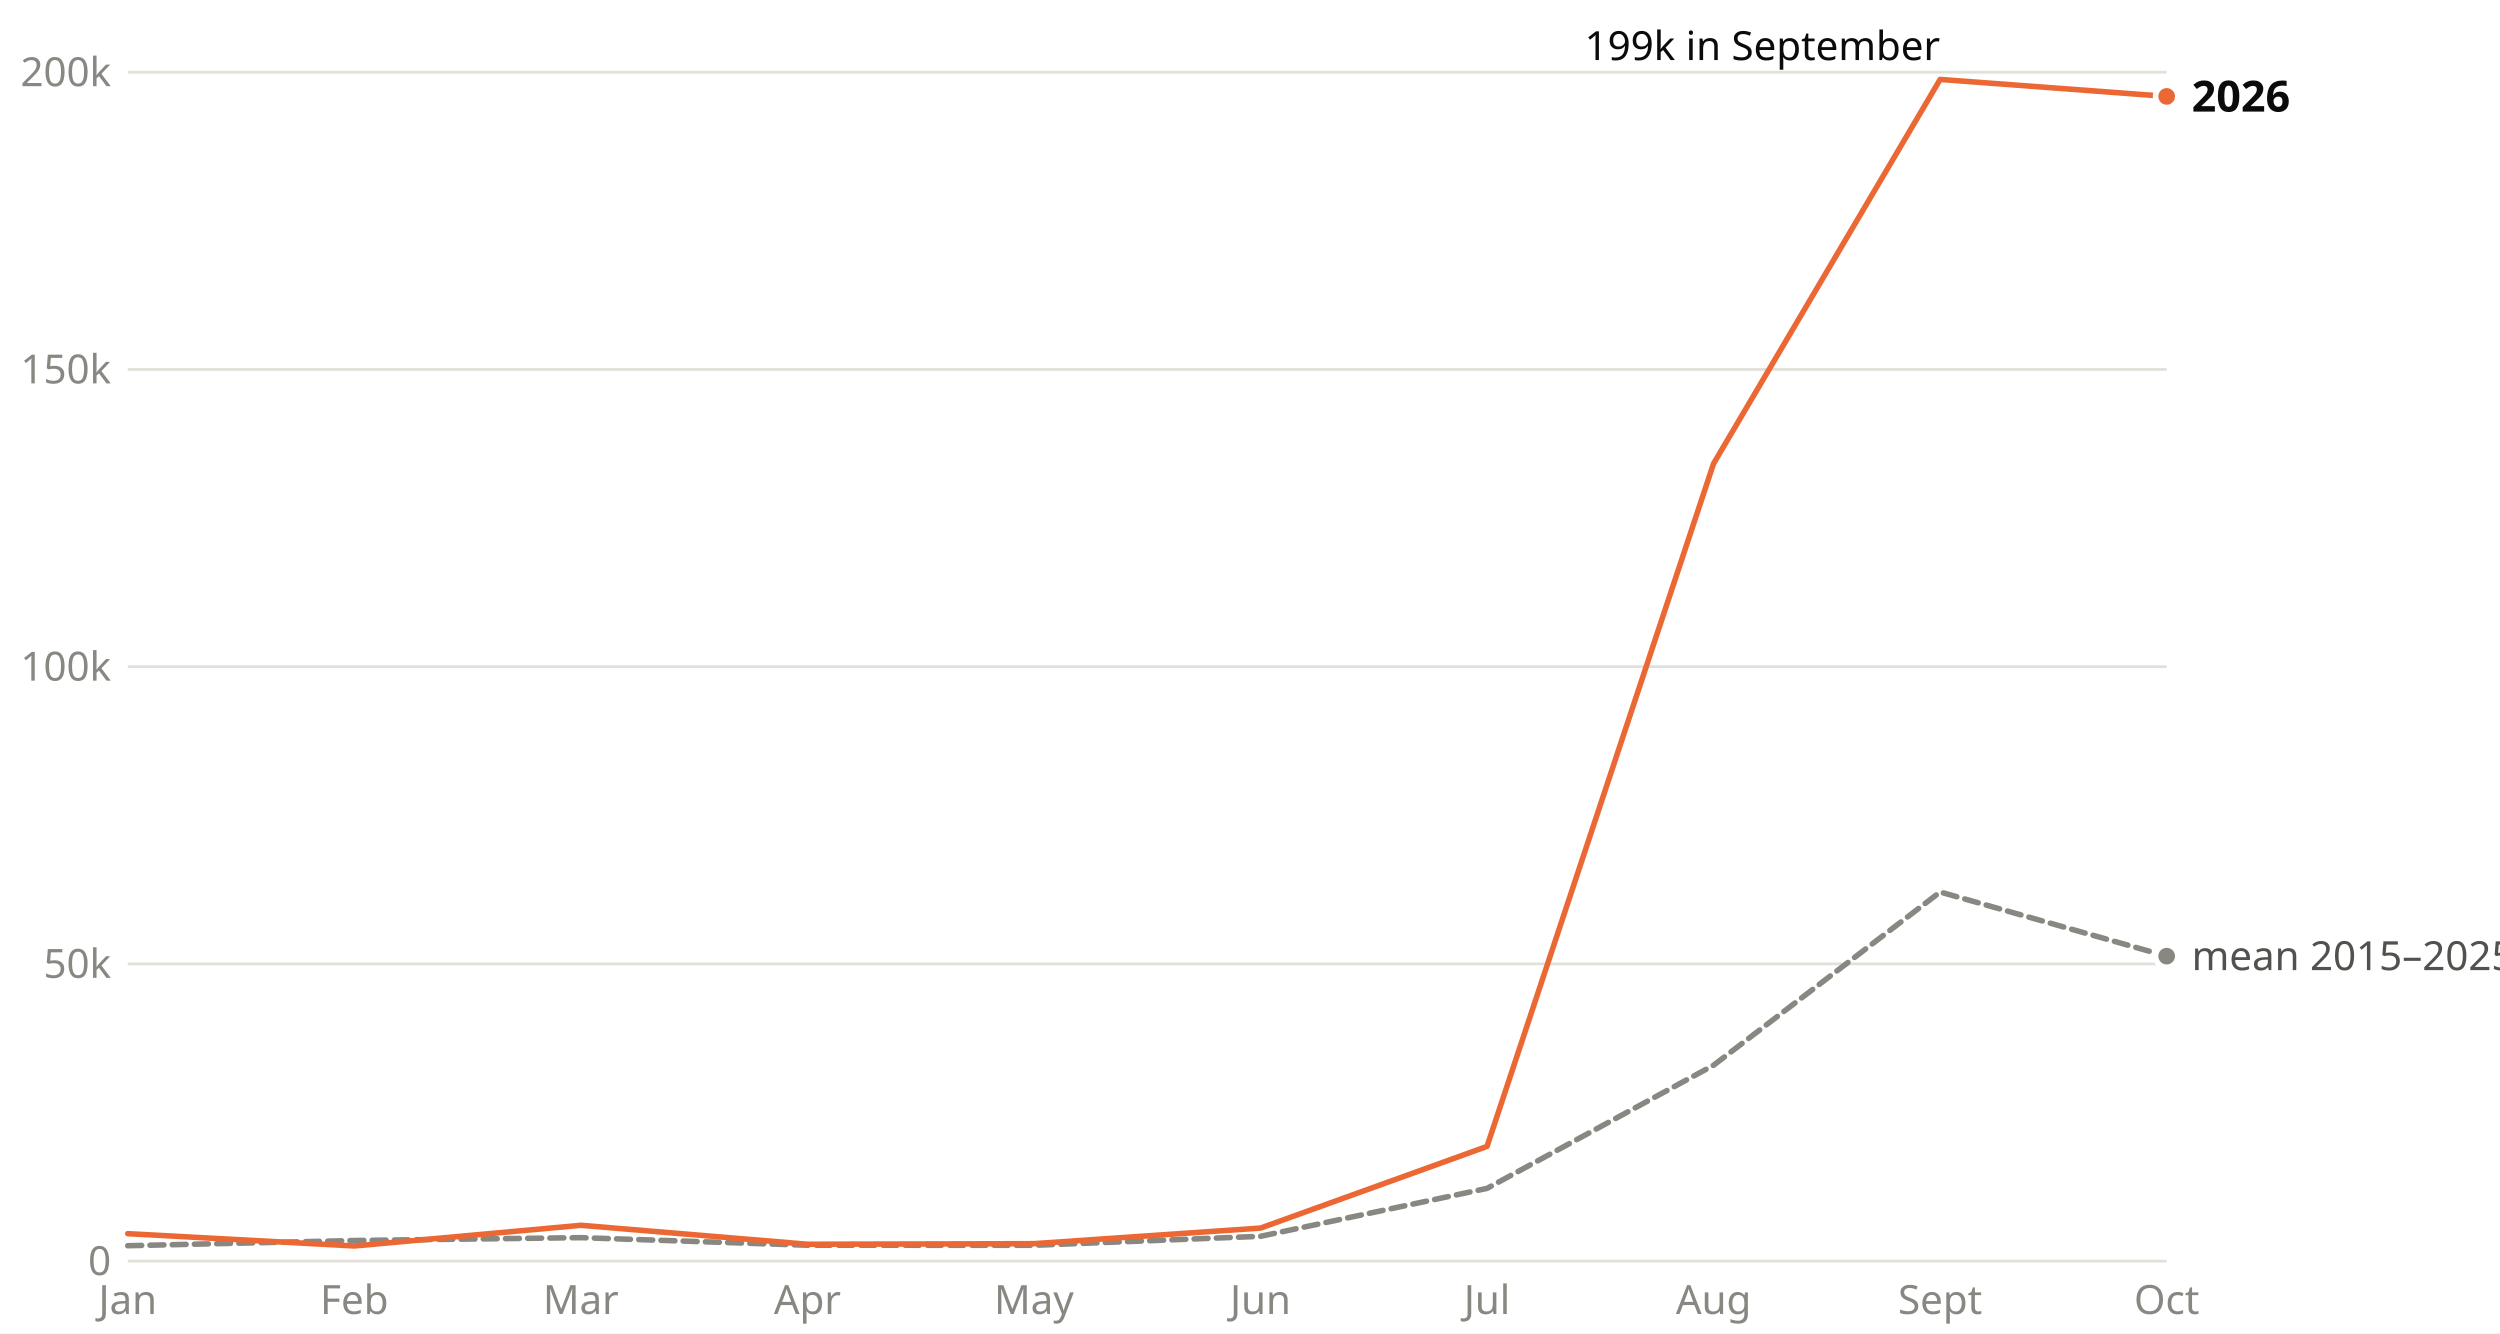
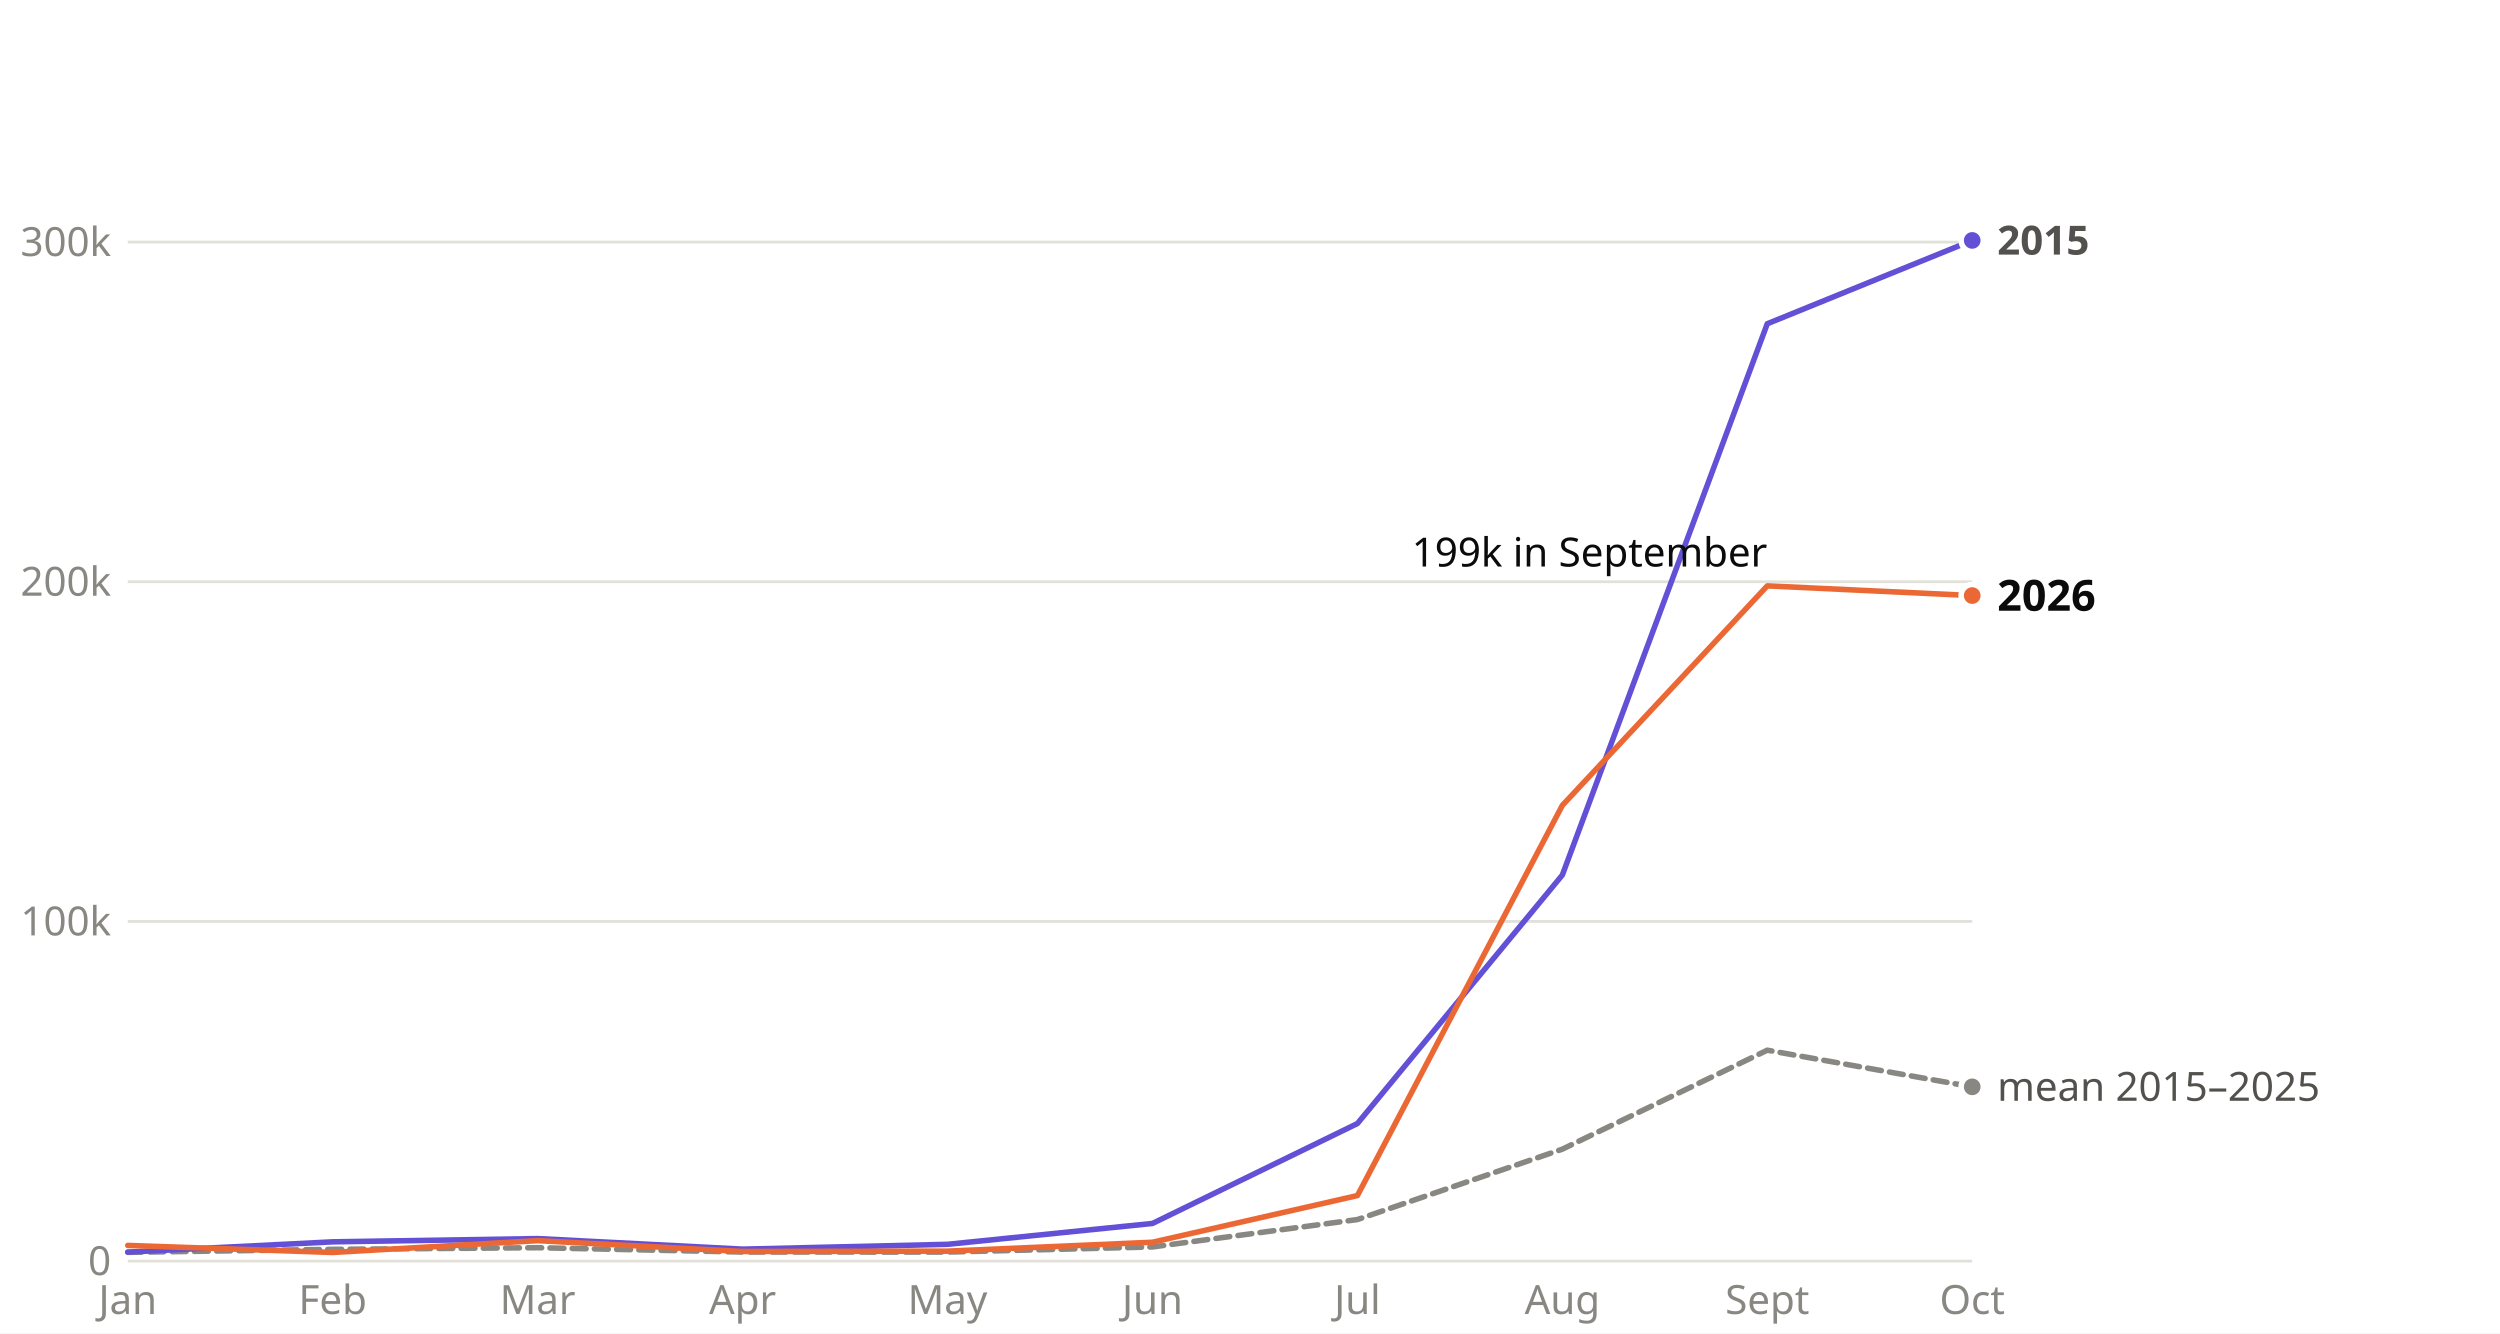
<svg xmlns="http://www.w3.org/2000/svg" data-name="months_2026" width="900" height="480" viewBox="0 0 900 480" style="font-family: &quot;Plus Jakarta Sans&quot;, sans-serif;">
  <rect width="900" height="480" fill="#fff" />
-   <line x1="46" x2="780" y1="454" y2="454" stroke="#e1e0d9" />
+   <line x1="46" x2="710" y1="454" y2="454" stroke="#e1e0d9" />
  <text x="40" y="454" font-size="14.5" fill="#898781" text-anchor="end" dominant-baseline="middle" font-weight="400">0</text>
-   <line x1="46" x2="780" y1="347" y2="347" stroke="#e1e0d9" />
-   <text x="40" y="347" font-size="14.5" fill="#898781" text-anchor="end" dominant-baseline="middle" font-weight="400">50k</text>
-   <line x1="46" x2="780" y1="240" y2="240" stroke="#e1e0d9" />
-   <text x="40" y="240" font-size="14.5" fill="#898781" text-anchor="end" dominant-baseline="middle" font-weight="400">100k</text>
-   <line x1="46" x2="780" y1="133" y2="133" stroke="#e1e0d9" />
-   <text x="40" y="133" font-size="14.5" fill="#898781" text-anchor="end" dominant-baseline="middle" font-weight="400">150k</text>
-   <line x1="46" x2="780" y1="26" y2="26" stroke="#e1e0d9" />
-   <text x="40" y="26" font-size="14.5" fill="#898781" text-anchor="end" dominant-baseline="middle" font-weight="400">200k</text>
+   <line x1="46" x2="710" y1="331.714" y2="331.714" stroke="#e1e0d9" />
+   <text x="40" y="331.714" font-size="14.5" fill="#898781" text-anchor="end" dominant-baseline="middle" font-weight="400">100k</text>
+   <line x1="46" x2="710" y1="209.429" y2="209.429" stroke="#e1e0d9" />
+   <text x="40" y="209.429" font-size="14.5" fill="#898781" text-anchor="end" dominant-baseline="middle" font-weight="400">200k</text>
+   <line x1="46" x2="710" y1="87.143" y2="87.143" stroke="#e1e0d9" />
+   <text x="40" y="87.143" font-size="14.5" fill="#898781" text-anchor="end" dominant-baseline="middle" font-weight="400">300k</text>
  <text x="46" y="468" font-size="14.5" fill="#898781" text-anchor="middle" dominant-baseline="middle" font-weight="400">Jan</text>
-   <text x="127.556" y="468" font-size="14.5" fill="#898781" text-anchor="middle" dominant-baseline="middle" font-weight="400">Feb</text>
-   <text x="209.111" y="468" font-size="14.5" fill="#898781" text-anchor="middle" dominant-baseline="middle" font-weight="400">Mar</text>
-   <text x="290.667" y="468" font-size="14.5" fill="#898781" text-anchor="middle" dominant-baseline="middle" font-weight="400">Apr</text>
-   <text x="372.222" y="468" font-size="14.5" fill="#898781" text-anchor="middle" dominant-baseline="middle" font-weight="400">May</text>
-   <text x="453.778" y="468" font-size="14.5" fill="#898781" text-anchor="middle" dominant-baseline="middle" font-weight="400">Jun</text>
-   <text x="535.333" y="468" font-size="14.5" fill="#898781" text-anchor="middle" dominant-baseline="middle" font-weight="400">Jul</text>
-   <text x="616.889" y="468" font-size="14.5" fill="#898781" text-anchor="middle" dominant-baseline="middle" font-weight="400">Aug</text>
-   <text x="698.444" y="468" font-size="14.5" fill="#898781" text-anchor="middle" dominant-baseline="middle" font-weight="400">Sept</text>
-   <text x="780" y="468" font-size="14.5" fill="#898781" text-anchor="middle" dominant-baseline="middle" font-weight="400">Oct</text>
-   <path fill="none" stroke="#898781" stroke-width="2" stroke-linejoin="round" stroke-linecap="round" stroke-dasharray="5 3" d="M46,448.462L127.556,446.59L209.111,445.557L290.667,448.283L372.222,448.304L453.778,445.074L535.333,427.82L616.889,383.477L698.444,321.122L780,344.214" />
-   <circle cx="780" cy="344.214" r="4" fill="#898781" stroke="#fff" stroke-width="2" />
-   <path fill="none" stroke="#eb6834" stroke-width="2" stroke-linejoin="round" stroke-linecap="round" d="M46,444.117L127.556,448.552L209.111,441.104L290.667,447.929L372.222,447.721L453.778,442.106L535.333,412.709L616.889,166.876L698.444,28.598L780,34.708" />
-   <circle cx="780" cy="34.708" r="4" fill="#eb6834" stroke="#fff" stroke-width="2" />
-   <text x="789" y="34.708" font-size="15.5" fill="#0b0b0b" text-anchor="start" dominant-baseline="middle" font-weight="600">2026</text>
-   <text x="789" y="344.214" font-size="14.5" fill="#52514e" text-anchor="start" dominant-baseline="middle" font-weight="400">mean 2015–2025</text>
-   <text x="698.444" y="16.598" font-size="14.5" fill="#0b0b0b" text-anchor="end" dominant-baseline="middle" font-weight="400">199k in September</text>
+   <text x="119.778" y="468" font-size="14.5" fill="#898781" text-anchor="middle" dominant-baseline="middle" font-weight="400">Feb</text>
+   <text x="193.556" y="468" font-size="14.5" fill="#898781" text-anchor="middle" dominant-baseline="middle" font-weight="400">Mar</text>
+   <text x="267.333" y="468" font-size="14.5" fill="#898781" text-anchor="middle" dominant-baseline="middle" font-weight="400">Apr</text>
+   <text x="341.111" y="468" font-size="14.5" fill="#898781" text-anchor="middle" dominant-baseline="middle" font-weight="400">May</text>
+   <text x="414.889" y="468" font-size="14.5" fill="#898781" text-anchor="middle" dominant-baseline="middle" font-weight="400">Jun</text>
+   <text x="488.667" y="468" font-size="14.5" fill="#898781" text-anchor="middle" dominant-baseline="middle" font-weight="400">Jul</text>
+   <text x="562.444" y="468" font-size="14.5" fill="#898781" text-anchor="middle" dominant-baseline="middle" font-weight="400">Aug</text>
+   <text x="636.222" y="468" font-size="14.5" fill="#898781" text-anchor="middle" dominant-baseline="middle" font-weight="400">Sept</text>
+   <text x="710" y="468" font-size="14.5" fill="#898781" text-anchor="middle" dominant-baseline="middle" font-weight="400">Oct</text>
+   <path fill="none" stroke="#898781" stroke-width="2" stroke-linejoin="round" stroke-linecap="round" stroke-dasharray="5 3" d="M46,450.835L119.778,449.766L193.556,449.175L267.333,450.733L341.111,450.745L414.889,448.899L488.667,439.04L562.444,413.701L636.222,378.07L710,391.265" />
+   <circle cx="710" cy="391.265" r="4" fill="#898781" stroke="#fff" stroke-width="2" />
+   <path fill="none" stroke="#6250d6" stroke-width="2" stroke-linejoin="round" stroke-linecap="round" d="M46,450.751L119.778,447.059L193.556,445.89L267.333,449.692L341.111,447.955L414.889,440.439L488.667,404.473L562.444,315.006L636.222,116.546L710,86.551" />
+   <circle cx="710" cy="86.551" r="4" fill="#6250d6" stroke="#fff" stroke-width="2" />
+   <path fill="none" stroke="#eb6834" stroke-width="2" stroke-linejoin="round" stroke-linecap="round" d="M46,448.353L119.778,450.887L193.556,446.631L267.333,450.531L341.111,450.412L414.889,447.203L488.667,430.405L562.444,289.929L636.222,210.913L710,214.404" />
+   <circle cx="710" cy="214.404" r="4" fill="#eb6834" stroke="#fff" stroke-width="2" />
+   <text x="719" y="86.551" font-size="14.5" fill="#52514e" text-anchor="start" dominant-baseline="middle" font-weight="600">2015</text>
+   <text x="719" y="214.404" font-size="15.5" fill="#0b0b0b" text-anchor="start" dominant-baseline="middle" font-weight="600">2026</text>
+   <text x="719" y="391.265" font-size="14.5" fill="#52514e" text-anchor="start" dominant-baseline="middle" font-weight="400">mean 2015–2025</text>
+   <text x="636.222" y="198.913" font-size="14.5" fill="#0b0b0b" text-anchor="end" dominant-baseline="middle" font-weight="400">199k in September</text>
</svg>
